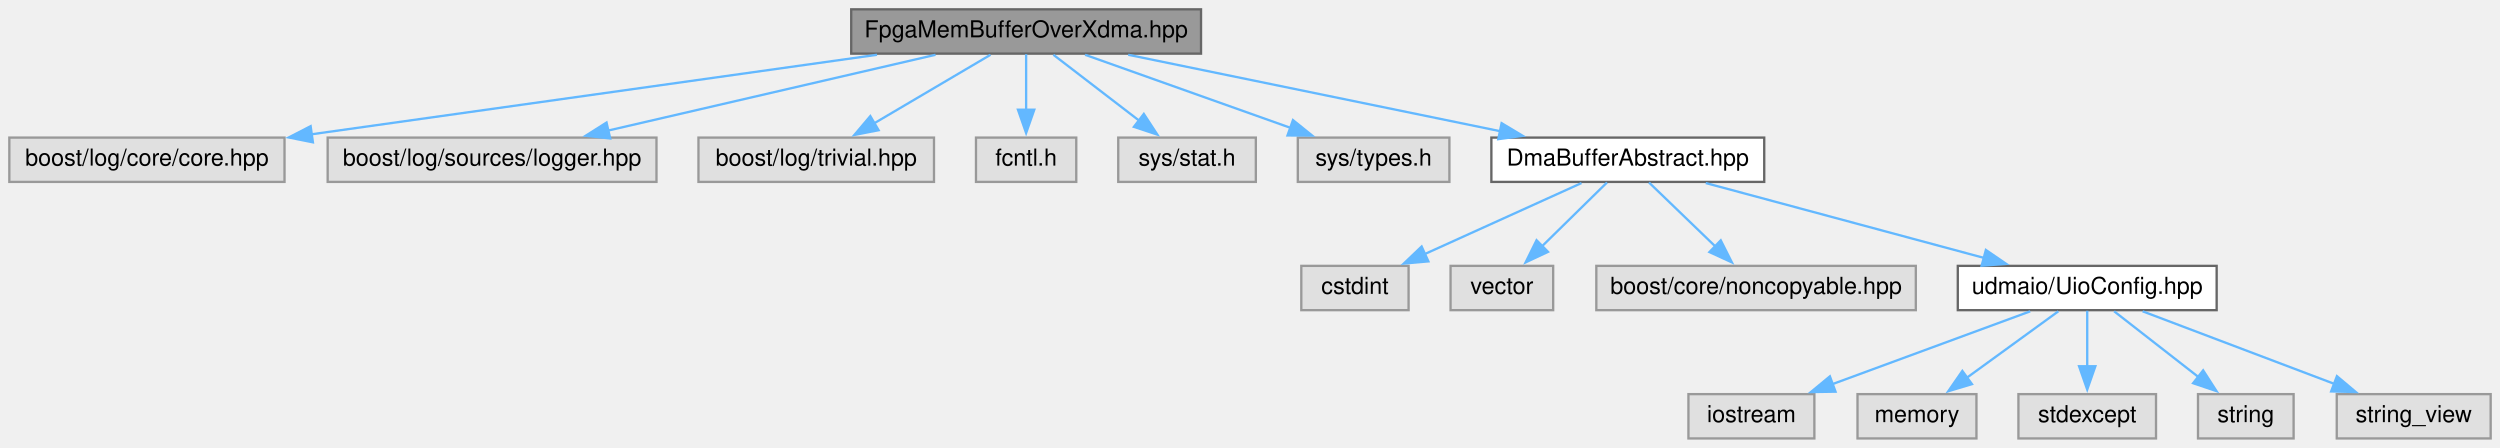
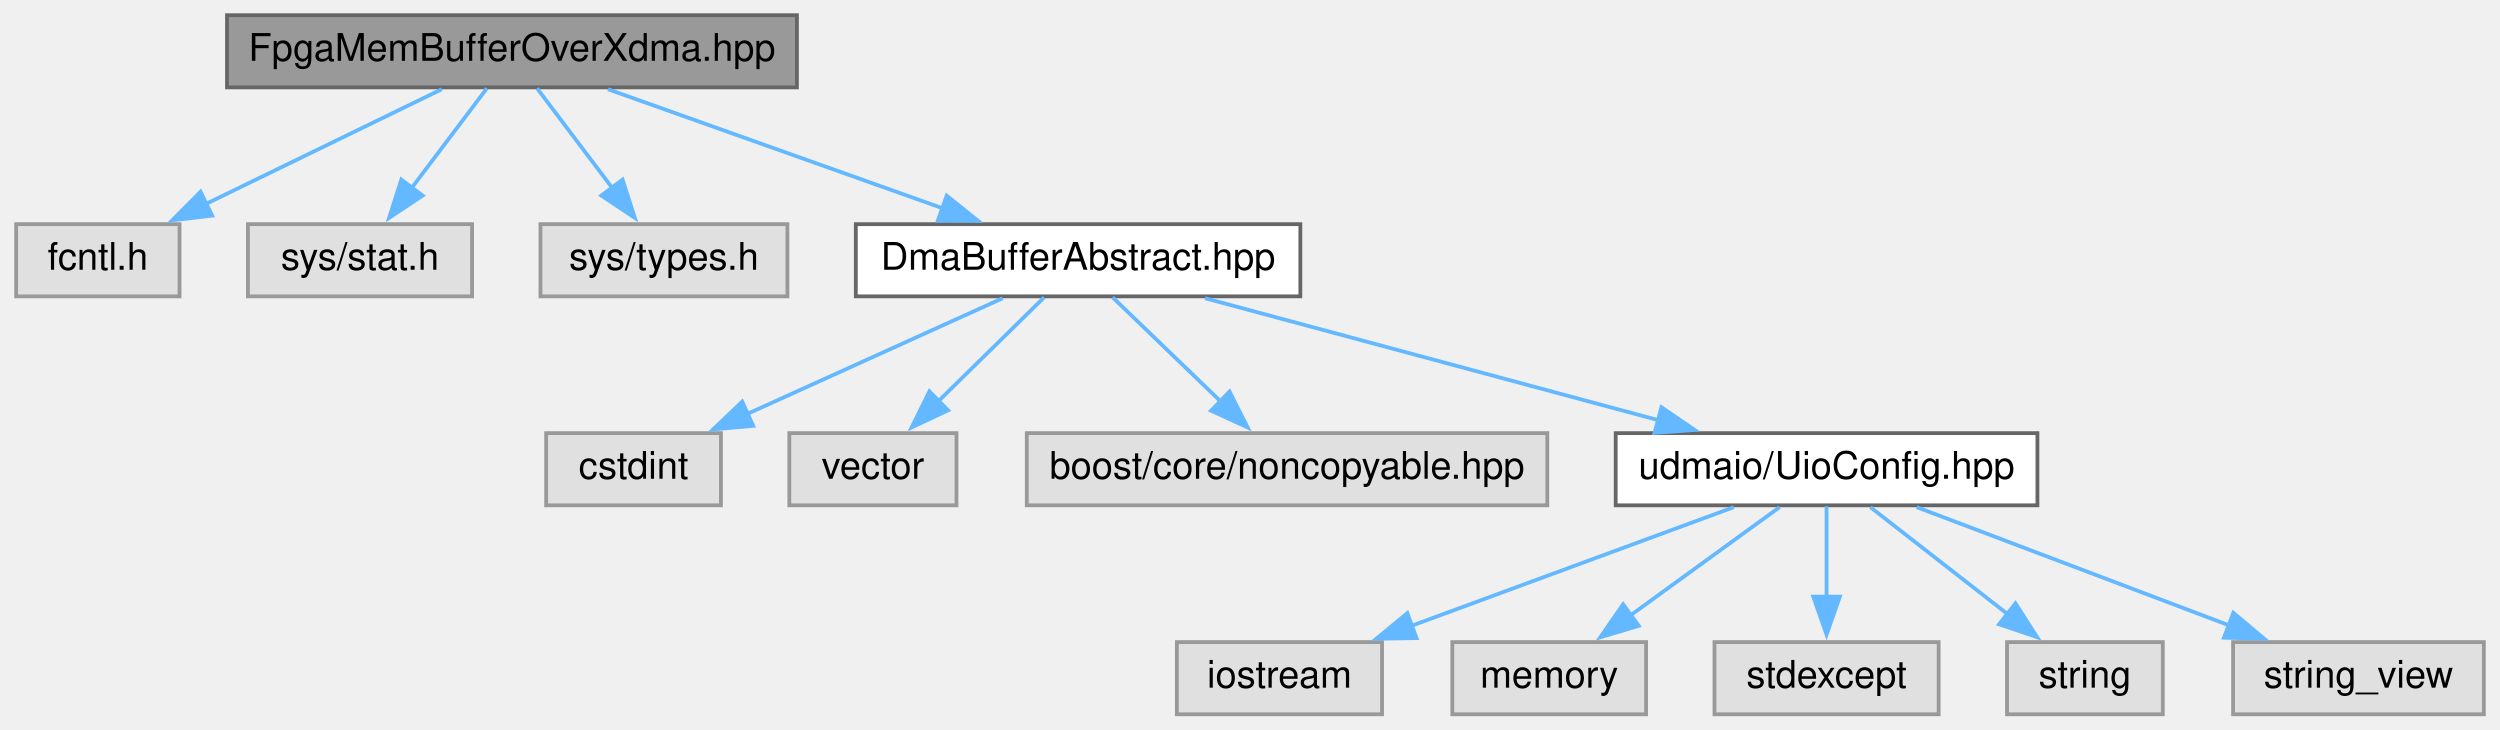
- <svg xmlns="http://www.w3.org/2000/svg" xmlns:xlink="http://www.w3.org/1999/xlink" width="1072pt" height="192pt" viewBox="0.00 0.00 1072.00 192.00">
+ <svg xmlns="http://www.w3.org/2000/svg" xmlns:xlink="http://www.w3.org/1999/xlink" width="658pt" height="192pt" viewBox="0.00 0.00 657.50 192.00">
  <g id="graph0" class="graph" transform="scale(1 1) rotate(0) translate(4 188)">
    <g id="node1" class="node">
      <g id="a_node1">
        <a xlink:title=" ">
-           <polygon fill="#999999" stroke="#666666" points="511,-184 361,-184 361,-165 511,-165 511,-184" />
-           <text text-anchor="middle" x="436" y="-172" font-family="Helvetica,sans-Serif" font-size="10.00">FpgaMemBufferOverXdma.hpp</text>
+           <polygon fill="#999999" stroke="#666666" points="205.5,-184 55.5,-184 55.5,-165 205.5,-165 205.5,-184" />
+           <text text-anchor="middle" x="130.5" y="-172" font-family="Helvetica,sans-Serif" font-size="10.00">FpgaMemBufferOverXdma.hpp</text>
        </a>
      </g>
    </g>
    <g id="node2" class="node">
      <g id="a_node2">
        <a xlink:title=" ">
-           <polygon fill="#e0e0e0" stroke="#999999" points="118,-129 0,-129 0,-110 118,-110 118,-129" />
-           <text text-anchor="middle" x="59" y="-117" font-family="Helvetica,sans-Serif" font-size="10.00">boost/log/core/core.hpp</text>
+           <polygon fill="#e0e0e0" stroke="#999999" points="43,-129 0,-129 0,-110 43,-110 43,-129" />
+           <text text-anchor="middle" x="21.5" y="-117" font-family="Helvetica,sans-Serif" font-size="10.00">fcntl.h</text>
        </a>
      </g>
    </g>
    <g id="edge1" class="edge">
-       <path fill="none" stroke="#63b8ff" d="M372.05,-164.51C304.79,-155.05 199.23,-140.21 129.57,-130.42" />
-       <polygon fill="#63b8ff" stroke="#63b8ff" points="130.18,-126.97 119.79,-129.05 129.2,-133.9 130.18,-126.97" />
+       <path fill="none" stroke="#63b8ff" d="M112.01,-164.51C95,-156.24 69.51,-143.84 49.91,-134.31" />
+       <polygon fill="#63b8ff" stroke="#63b8ff" points="51.6,-131.25 41.08,-130.02 48.54,-137.54 51.6,-131.25" />
    </g>
    <g id="node3" class="node">
      <g id="a_node3">
        <a xlink:title=" ">
-           <polygon fill="#e0e0e0" stroke="#999999" points="277.5,-129 136.5,-129 136.5,-110 277.5,-110 277.5,-129" />
-           <text text-anchor="middle" x="207" y="-117" font-family="Helvetica,sans-Serif" font-size="10.00">boost/log/sources/logger.hpp</text>
+           <polygon fill="#e0e0e0" stroke="#999999" points="120,-129 61,-129 61,-110 120,-110 120,-129" />
+           <text text-anchor="middle" x="90.5" y="-117" font-family="Helvetica,sans-Serif" font-size="10.00">sys/stat.h</text>
        </a>
      </g>
    </g>
    <g id="edge2" class="edge">
-       <path fill="none" stroke="#63b8ff" d="M397.15,-164.51C358.46,-155.55 298.91,-141.77 256.78,-132.02" />
-       <polygon fill="#63b8ff" stroke="#63b8ff" points="257.66,-128.63 247.13,-129.79 256.08,-135.45 257.66,-128.63" />
+       <path fill="none" stroke="#63b8ff" d="M123.89,-164.75C118.54,-157.66 110.82,-147.42 104.15,-138.59" />
+       <polygon fill="#63b8ff" stroke="#63b8ff" points="106.98,-136.52 98.16,-130.65 101.39,-140.74 106.98,-136.52" />
    </g>
    <g id="node4" class="node">
      <g id="a_node4">
        <a xlink:title=" ">
-           <polygon fill="#e0e0e0" stroke="#999999" points="396.5,-129 295.5,-129 295.5,-110 396.5,-110 396.5,-129" />
-           <text text-anchor="middle" x="346" y="-117" font-family="Helvetica,sans-Serif" font-size="10.00">boost/log/trivial.hpp</text>
+           <polygon fill="#e0e0e0" stroke="#999999" points="203,-129 138,-129 138,-110 203,-110 203,-129" />
+           <text text-anchor="middle" x="170.5" y="-117" font-family="Helvetica,sans-Serif" font-size="10.00">sys/types.h</text>
        </a>
      </g>
    </g>
    <g id="edge3" class="edge">
-       <path fill="none" stroke="#63b8ff" d="M420.73,-164.51C407.07,-156.47 386.8,-144.53 370.82,-135.11" />
-       <polygon fill="#63b8ff" stroke="#63b8ff" points="372.74,-132.18 362.35,-130.13 369.19,-138.22 372.74,-132.18" />
+       <path fill="none" stroke="#63b8ff" d="M137.11,-164.75C142.46,-157.66 150.18,-147.42 156.85,-138.59" />
+       <polygon fill="#63b8ff" stroke="#63b8ff" points="159.61,-140.74 162.84,-130.65 154.02,-136.52 159.61,-140.74" />
    </g>
    <g id="node5" class="node">
      <g id="a_node5">
-         <a xlink:title=" ">
-           <polygon fill="#e0e0e0" stroke="#999999" points="457.5,-129 414.5,-129 414.5,-110 457.5,-110 457.5,-129" />
-           <text text-anchor="middle" x="436" y="-117" font-family="Helvetica,sans-Serif" font-size="10.00">fcntl.h</text>
+         <a xlink:href="_dma_buffer_abstract_8hpp.html" target="_top" xlink:title=" ">
+           <polygon fill="white" stroke="#666666" points="338,-129 221,-129 221,-110 338,-110 338,-129" />
+           <text text-anchor="middle" x="279.5" y="-117" font-family="Helvetica,sans-Serif" font-size="10.00">DmaBufferAbstract.hpp</text>
        </a>
      </g>
    </g>
    <g id="edge4" class="edge">
-       <path fill="none" stroke="#63b8ff" d="M436,-164.75C436,-158.27 436,-149.16 436,-140.9" />
-       <polygon fill="#63b8ff" stroke="#63b8ff" points="439.5,-140.96 436,-130.96 432.5,-140.96 439.5,-140.96" />
+       <path fill="none" stroke="#63b8ff" d="M155.78,-164.51C180,-155.89 216.8,-142.8 243.97,-133.14" />
+       <polygon fill="#63b8ff" stroke="#63b8ff" points="244.92,-136.51 253.17,-129.87 242.58,-129.92 244.92,-136.51" />
    </g>
    <g id="node6" class="node">
      <g id="a_node6">
        <a xlink:title=" ">
-           <polygon fill="#e0e0e0" stroke="#999999" points="534.5,-129 475.5,-129 475.5,-110 534.5,-110 534.5,-129" />
-           <text text-anchor="middle" x="505" y="-117" font-family="Helvetica,sans-Serif" font-size="10.00">sys/stat.h</text>
+           <polygon fill="#e0e0e0" stroke="#999999" points="185.5,-74 139.5,-74 139.5,-55 185.5,-55 185.5,-74" />
+           <text text-anchor="middle" x="162.5" y="-62" font-family="Helvetica,sans-Serif" font-size="10.00">cstdint</text>
        </a>
      </g>
    </g>
    <g id="edge5" class="edge">
-       <path fill="none" stroke="#63b8ff" d="M447.7,-164.51C457.78,-156.77 472.54,-145.43 484.56,-136.2" />
-       <polygon fill="#63b8ff" stroke="#63b8ff" points="486.47,-139.15 492.27,-130.28 482.21,-133.6 486.47,-139.15" />
+       <path fill="none" stroke="#63b8ff" d="M259.65,-109.51C241.22,-101.16 213.52,-88.61 192.41,-79.05" />
+       <polygon fill="#63b8ff" stroke="#63b8ff" points="193.99,-75.92 183.43,-74.98 191.1,-82.3 193.99,-75.92" />
    </g>
    <g id="node7" class="node">
      <g id="a_node7">
        <a xlink:title=" ">
-           <polygon fill="#e0e0e0" stroke="#999999" points="617.5,-129 552.5,-129 552.5,-110 617.5,-110 617.5,-129" />
-           <text text-anchor="middle" x="585" y="-117" font-family="Helvetica,sans-Serif" font-size="10.00">sys/types.h</text>
+           <polygon fill="#e0e0e0" stroke="#999999" points="247.5,-74 203.5,-74 203.5,-55 247.5,-55 247.5,-74" />
+           <text text-anchor="middle" x="225.5" y="-62" font-family="Helvetica,sans-Serif" font-size="10.00">vector</text>
        </a>
      </g>
    </g>
    <g id="edge6" class="edge">
-       <path fill="none" stroke="#63b8ff" d="M461.28,-164.51C485.5,-155.89 522.3,-142.8 549.47,-133.14" />
-       <polygon fill="#63b8ff" stroke="#63b8ff" points="550.42,-136.51 558.67,-129.87 548.08,-129.92 550.42,-136.51" />
+       <path fill="none" stroke="#63b8ff" d="M270.58,-109.75C263.05,-102.35 252.03,-91.54 242.77,-82.45" />
+       <polygon fill="#63b8ff" stroke="#63b8ff" points="245.28,-80.01 235.69,-75.5 240.38,-85 245.28,-80.01" />
    </g>
    <g id="node8" class="node">
      <g id="a_node8">
-         <a xlink:href="_dma_buffer_abstract_8hpp.html" target="_top" xlink:title=" ">
-           <polygon fill="white" stroke="#666666" points="752.5,-129 635.5,-129 635.5,-110 752.5,-110 752.5,-129" />
-           <text text-anchor="middle" x="694" y="-117" font-family="Helvetica,sans-Serif" font-size="10.00">DmaBufferAbstract.hpp</text>
+         <a xlink:title=" ">
+           <polygon fill="#e0e0e0" stroke="#999999" points="403,-74 266,-74 266,-55 403,-55 403,-74" />
+           <text text-anchor="middle" x="334.5" y="-62" font-family="Helvetica,sans-Serif" font-size="10.00">boost/core/noncopyable.hpp</text>
        </a>
      </g>
    </g>
    <g id="edge7" class="edge">
-       <path fill="none" stroke="#63b8ff" d="M479.77,-164.51C523.82,-155.46 591.88,-141.48 639.43,-131.71" />
-       <polygon fill="#63b8ff" stroke="#63b8ff" points="639.88,-135.19 648.97,-129.75 638.47,-128.33 639.88,-135.19" />
+       <path fill="none" stroke="#63b8ff" d="M288.58,-109.75C296.34,-102.27 307.71,-91.32 317.2,-82.17" />
+       <polygon fill="#63b8ff" stroke="#63b8ff" points="319.36,-84.95 324.13,-75.49 314.5,-79.91 319.36,-84.95" />
    </g>
    <g id="node9" class="node">
      <g id="a_node9">
-         <a xlink:title=" ">
-           <polygon fill="#e0e0e0" stroke="#999999" points="600,-74 554,-74 554,-55 600,-55 600,-74" />
-           <text text-anchor="middle" x="577" y="-62" font-family="Helvetica,sans-Serif" font-size="10.00">cstdint</text>
+         <a xlink:href="_uio_config_8hpp.html" target="_top" xlink:title=" ">
+           <polygon fill="white" stroke="#666666" points="532,-74 421,-74 421,-55 532,-55 532,-74" />
+           <text text-anchor="middle" x="476.5" y="-62" font-family="Helvetica,sans-Serif" font-size="10.00">udmaio/UioConfig.hpp</text>
        </a>
      </g>
    </g>
    <g id="edge8" class="edge">
-       <path fill="none" stroke="#63b8ff" d="M674.15,-109.51C655.72,-101.16 628.02,-88.61 606.91,-79.05" />
-       <polygon fill="#63b8ff" stroke="#63b8ff" points="608.49,-75.92 597.93,-74.98 605.6,-82.3 608.49,-75.92" />
+       <path fill="none" stroke="#63b8ff" d="M312.92,-109.51C345.85,-100.65 396.34,-87.07 432.52,-77.33" />
+       <polygon fill="#63b8ff" stroke="#63b8ff" points="433.04,-80.82 441.79,-74.84 431.22,-74.06 433.04,-80.82" />
    </g>
    <g id="node10" class="node">
      <g id="a_node10">
        <a xlink:title=" ">
-           <polygon fill="#e0e0e0" stroke="#999999" points="662,-74 618,-74 618,-55 662,-55 662,-74" />
-           <text text-anchor="middle" x="640" y="-62" font-family="Helvetica,sans-Serif" font-size="10.00">vector</text>
+           <polygon fill="#e0e0e0" stroke="#999999" points="359.5,-19 305.5,-19 305.5,0 359.5,0 359.5,-19" />
+           <text text-anchor="middle" x="332.5" y="-7" font-family="Helvetica,sans-Serif" font-size="10.00">iostream</text>
        </a>
      </g>
    </g>
    <g id="edge9" class="edge">
-       <path fill="none" stroke="#63b8ff" d="M685.08,-109.75C677.55,-102.35 666.53,-91.54 657.27,-82.45" />
-       <polygon fill="#63b8ff" stroke="#63b8ff" points="659.78,-80.01 650.19,-75.5 654.88,-85 659.78,-80.01" />
+       <path fill="none" stroke="#63b8ff" d="M452.07,-54.51C428.76,-45.93 393.41,-32.92 367.19,-23.27" />
+       <polygon fill="#63b8ff" stroke="#63b8ff" points="368.58,-20.05 357.99,-19.88 366.16,-26.62 368.58,-20.05" />
    </g>
    <g id="node11" class="node">
      <g id="a_node11">
        <a xlink:title=" ">
-           <polygon fill="#e0e0e0" stroke="#999999" points="817.5,-74 680.5,-74 680.5,-55 817.5,-55 817.5,-74" />
-           <text text-anchor="middle" x="749" y="-62" font-family="Helvetica,sans-Serif" font-size="10.00">boost/core/noncopyable.hpp</text>
+           <polygon fill="#e0e0e0" stroke="#999999" points="429,-19 378,-19 378,0 429,0 429,-19" />
+           <text text-anchor="middle" x="403.5" y="-7" font-family="Helvetica,sans-Serif" font-size="10.00">memory</text>
        </a>
      </g>
    </g>
    <g id="edge10" class="edge">
-       <path fill="none" stroke="#63b8ff" d="M703.08,-109.75C710.84,-102.27 722.21,-91.32 731.7,-82.17" />
-       <polygon fill="#63b8ff" stroke="#63b8ff" points="733.86,-84.95 738.63,-75.49 729,-79.91 733.86,-84.95" />
+       <path fill="none" stroke="#63b8ff" d="M464.12,-54.51C453.35,-46.7 437.53,-35.21 424.75,-25.93" />
+       <polygon fill="#63b8ff" stroke="#63b8ff" points="427.07,-23.29 416.93,-20.25 422.96,-28.95 427.07,-23.29" />
    </g>
    <g id="node12" class="node">
      <g id="a_node12">
-         <a xlink:href="_uio_config_8hpp.html" target="_top" xlink:title=" ">
-           <polygon fill="white" stroke="#666666" points="946.5,-74 835.5,-74 835.5,-55 946.5,-55 946.5,-74" />
-           <text text-anchor="middle" x="891" y="-62" font-family="Helvetica,sans-Serif" font-size="10.00">udmaio/UioConfig.hpp</text>
+         <a xlink:title=" ">
+           <polygon fill="#e0e0e0" stroke="#999999" points="506,-19 447,-19 447,0 506,0 506,-19" />
+           <text text-anchor="middle" x="476.5" y="-7" font-family="Helvetica,sans-Serif" font-size="10.00">stdexcept</text>
        </a>
      </g>
    </g>
    <g id="edge11" class="edge">
-       <path fill="none" stroke="#63b8ff" d="M727.42,-109.51C760.35,-100.65 810.84,-87.07 847.02,-77.33" />
-       <polygon fill="#63b8ff" stroke="#63b8ff" points="847.54,-80.82 856.29,-74.84 845.72,-74.06 847.54,-80.82" />
+       <path fill="none" stroke="#63b8ff" d="M476.5,-54.75C476.5,-48.27 476.5,-39.16 476.5,-30.9" />
+       <polygon fill="#63b8ff" stroke="#63b8ff" points="480,-30.96 476.5,-20.96 473,-30.96 480,-30.96" />
    </g>
    <g id="node13" class="node">
      <g id="a_node13">
        <a xlink:title=" ">
-           <polygon fill="#e0e0e0" stroke="#999999" points="774,-19 720,-19 720,0 774,0 774,-19" />
-           <text text-anchor="middle" x="747" y="-7" font-family="Helvetica,sans-Serif" font-size="10.00">iostream</text>
+           <polygon fill="#e0e0e0" stroke="#999999" points="565,-19 524,-19 524,0 565,0 565,-19" />
+           <text text-anchor="middle" x="544.5" y="-7" font-family="Helvetica,sans-Serif" font-size="10.00">string</text>
        </a>
      </g>
    </g>
    <g id="edge12" class="edge">
-       <path fill="none" stroke="#63b8ff" d="M866.57,-54.51C843.26,-45.93 807.91,-32.92 781.69,-23.27" />
-       <polygon fill="#63b8ff" stroke="#63b8ff" points="783.08,-20.05 772.49,-19.88 780.66,-26.62 783.08,-20.05" />
+       <path fill="none" stroke="#63b8ff" d="M488.04,-54.51C497.96,-46.77 512.51,-35.43 524.36,-26.2" />
+       <polygon fill="#63b8ff" stroke="#63b8ff" points="526.21,-29.2 531.94,-20.29 521.9,-23.68 526.21,-29.2" />
    </g>
    <g id="node14" class="node">
      <g id="a_node14">
        <a xlink:title=" ">
-           <polygon fill="#e0e0e0" stroke="#999999" points="843.5,-19 792.5,-19 792.5,0 843.5,0 843.5,-19" />
-           <text text-anchor="middle" x="818" y="-7" font-family="Helvetica,sans-Serif" font-size="10.00">memory</text>
+           <polygon fill="#e0e0e0" stroke="#999999" points="649.5,-19 583.5,-19 583.5,0 649.5,0 649.5,-19" />
+           <text text-anchor="middle" x="616.5" y="-7" font-family="Helvetica,sans-Serif" font-size="10.00">string_view</text>
        </a>
      </g>
    </g>
    <g id="edge13" class="edge">
-       <path fill="none" stroke="#63b8ff" d="M878.62,-54.51C867.85,-46.7 852.03,-35.21 839.25,-25.93" />
-       <polygon fill="#63b8ff" stroke="#63b8ff" points="841.57,-23.29 831.43,-20.25 837.46,-28.95 841.57,-23.29" />
-     </g>
-     <g id="node15" class="node">
-       <g id="a_node15">
-         <a xlink:title=" ">
-           <polygon fill="#e0e0e0" stroke="#999999" points="920.5,-19 861.5,-19 861.5,0 920.5,0 920.5,-19" />
-           <text text-anchor="middle" x="891" y="-7" font-family="Helvetica,sans-Serif" font-size="10.00">stdexcept</text>
-         </a>
-       </g>
-     </g>
-     <g id="edge14" class="edge">
-       <path fill="none" stroke="#63b8ff" d="M891,-54.75C891,-48.27 891,-39.16 891,-30.9" />
-       <polygon fill="#63b8ff" stroke="#63b8ff" points="894.5,-30.96 891,-20.96 887.5,-30.96 894.5,-30.96" />
-     </g>
-     <g id="node16" class="node">
-       <g id="a_node16">
-         <a xlink:title=" ">
-           <polygon fill="#e0e0e0" stroke="#999999" points="979.5,-19 938.5,-19 938.5,0 979.5,0 979.5,-19" />
-           <text text-anchor="middle" x="959" y="-7" font-family="Helvetica,sans-Serif" font-size="10.00">string</text>
-         </a>
-       </g>
-     </g>
-     <g id="edge15" class="edge">
-       <path fill="none" stroke="#63b8ff" d="M902.54,-54.51C912.46,-46.77 927.01,-35.43 938.86,-26.2" />
-       <polygon fill="#63b8ff" stroke="#63b8ff" points="940.71,-29.2 946.44,-20.29 936.4,-23.68 940.71,-29.2" />
-     </g>
-     <g id="node17" class="node">
-       <g id="a_node17">
-         <a xlink:title=" ">
-           <polygon fill="#e0e0e0" stroke="#999999" points="1064,-19 998,-19 998,0 1064,0 1064,-19" />
-           <text text-anchor="middle" x="1031" y="-7" font-family="Helvetica,sans-Serif" font-size="10.00">string_view</text>
-         </a>
-       </g>
-     </g>
-     <g id="edge16" class="edge">
-       <path fill="none" stroke="#63b8ff" d="M914.75,-54.51C937.31,-45.97 971.47,-33.03 996.94,-23.4" />
-       <polygon fill="#63b8ff" stroke="#63b8ff" points="998.07,-26.71 1006.19,-19.89 995.59,-20.16 998.07,-26.71" />
+       <path fill="none" stroke="#63b8ff" d="M500.25,-54.51C522.81,-45.97 556.97,-33.03 582.44,-23.4" />
+       <polygon fill="#63b8ff" stroke="#63b8ff" points="583.57,-26.71 591.69,-19.89 581.09,-20.16 583.57,-26.71" />
    </g>
  </g>
</svg>
